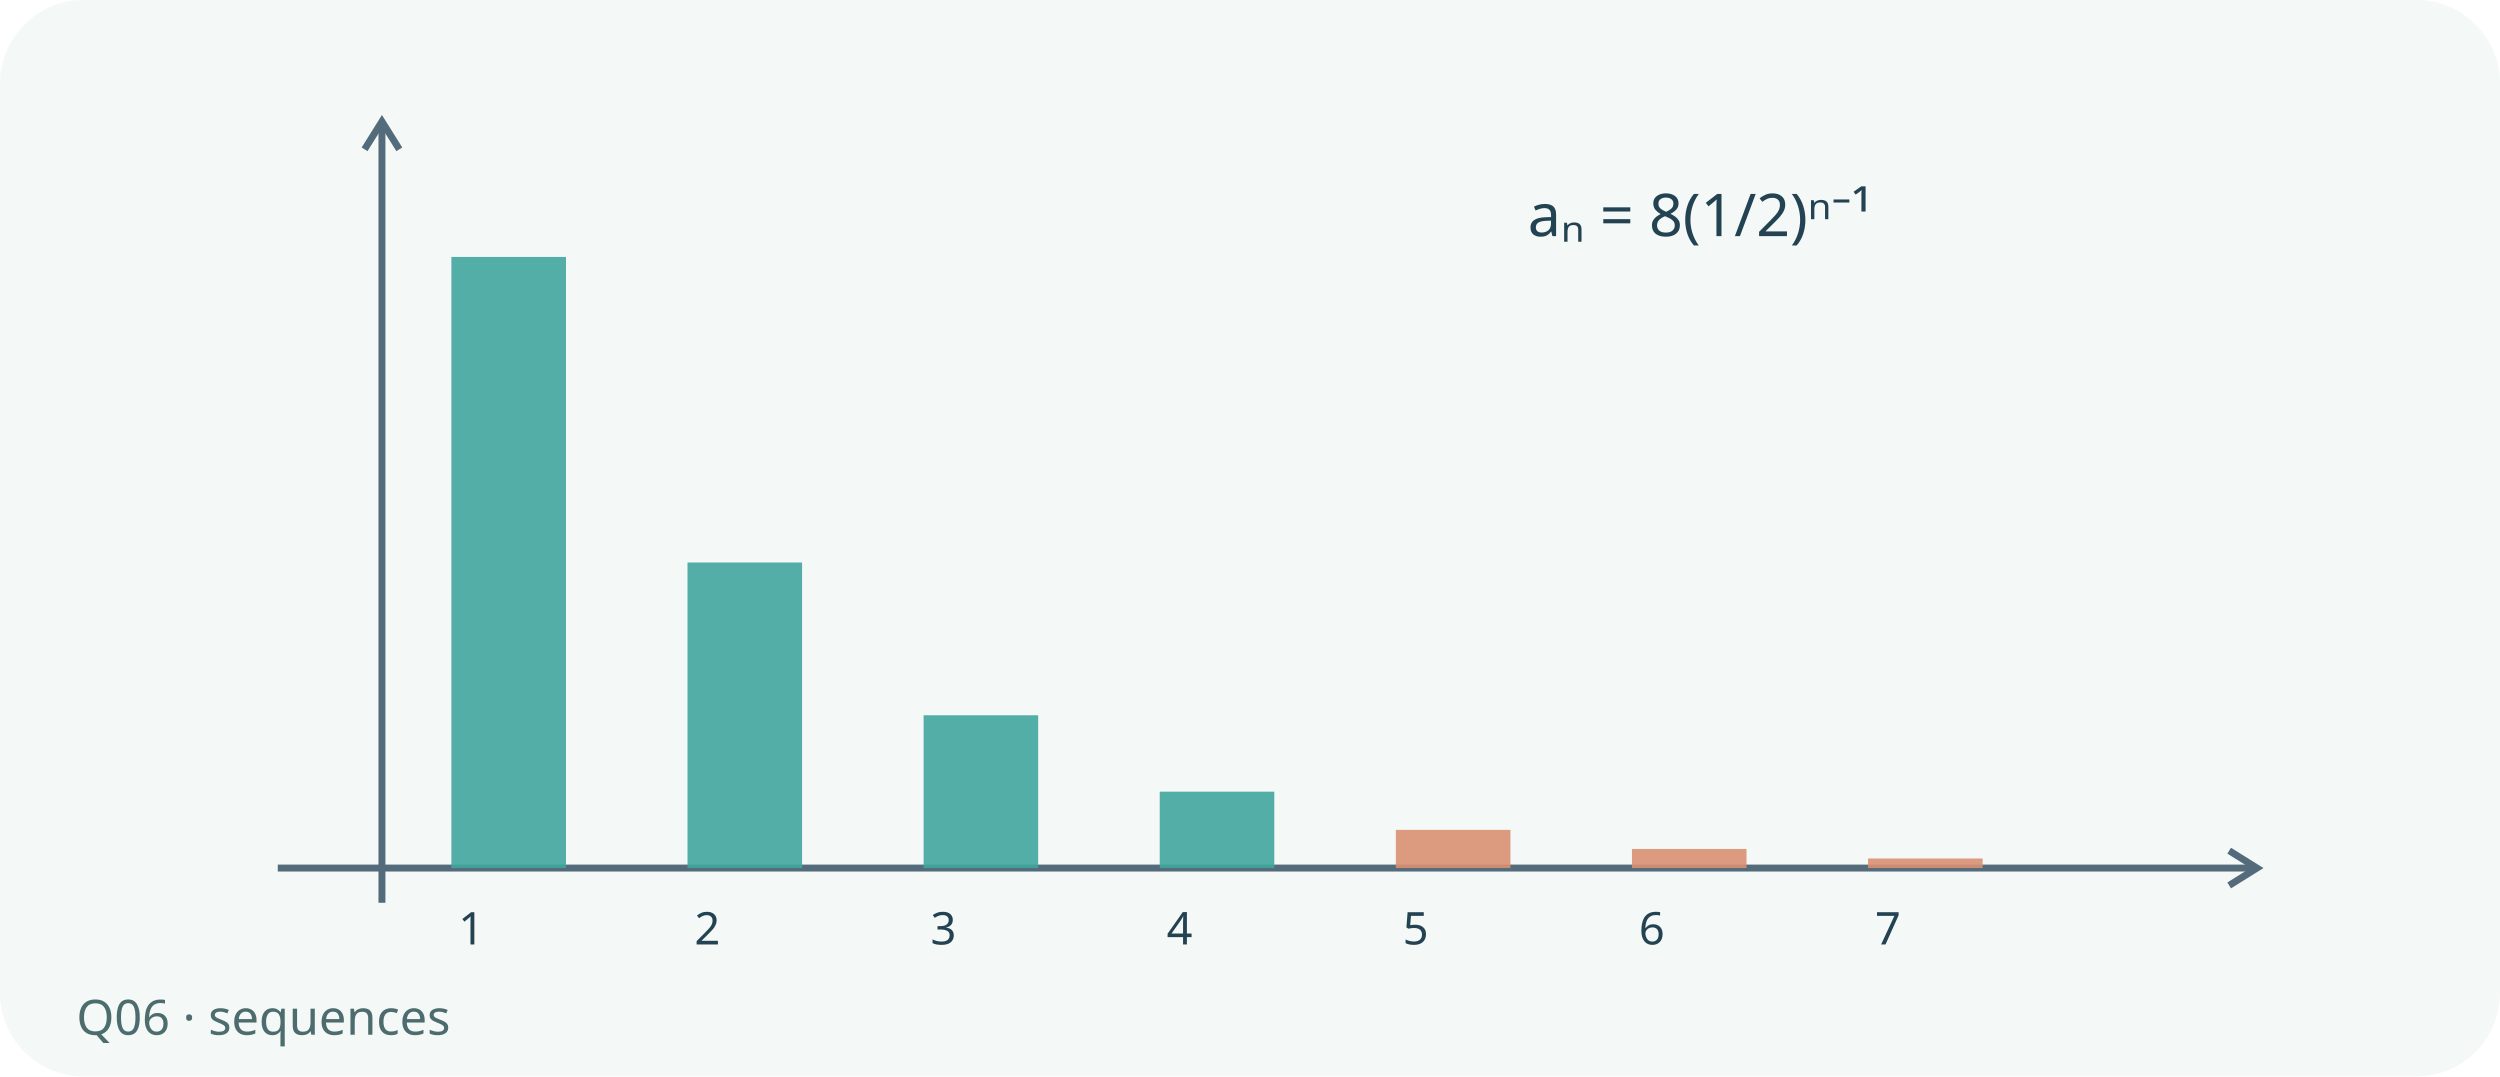
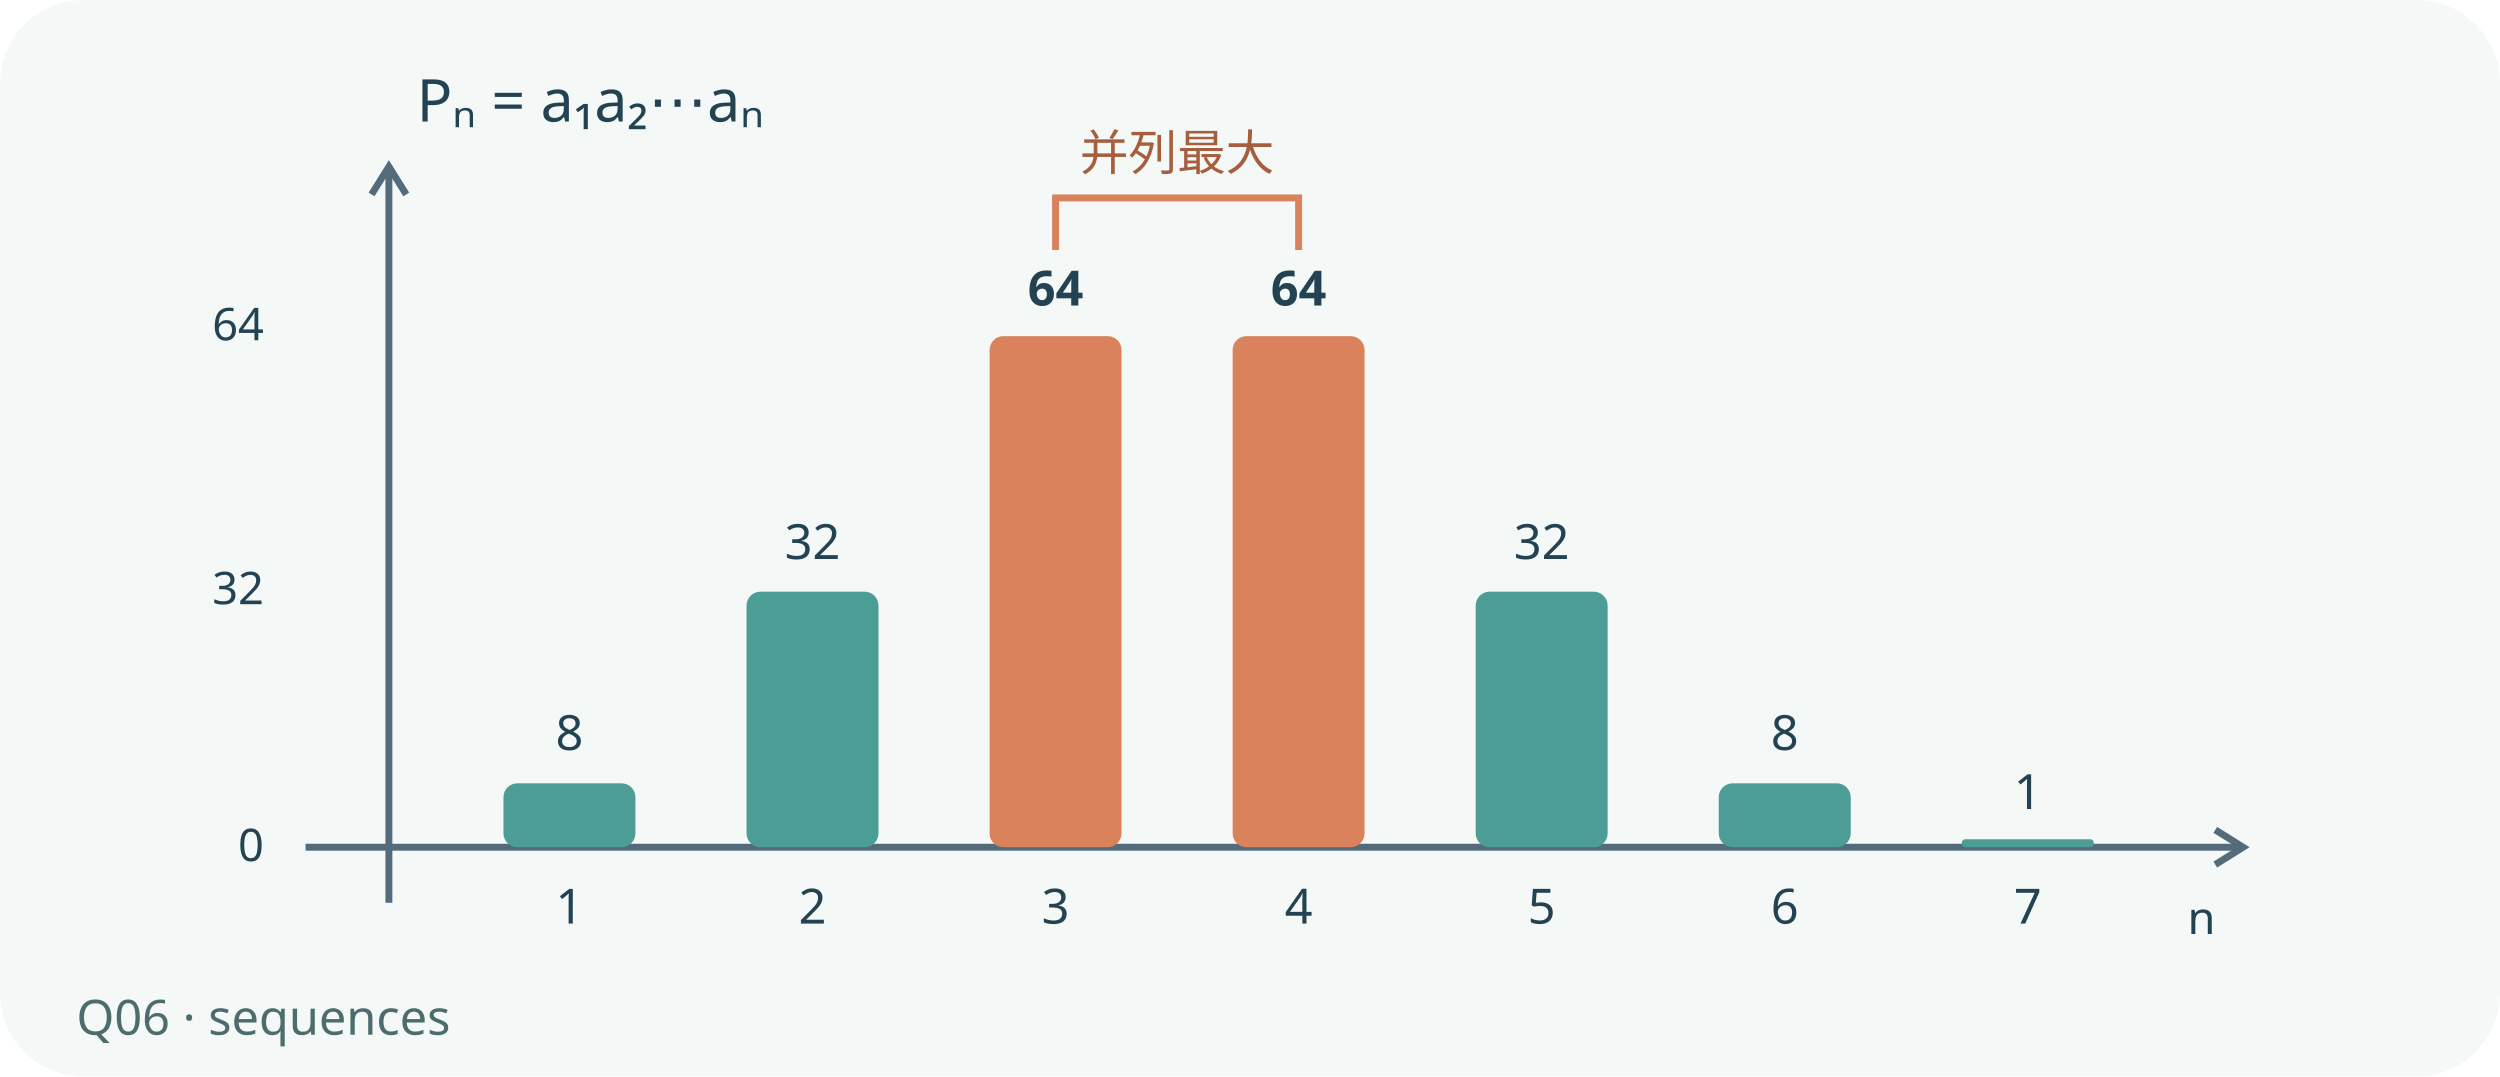
- <svg xmlns="http://www.w3.org/2000/svg" viewBox="0 0 720 310" role="img" aria-label="等比数列前项积先增后减，整数极值落在 n=3 或 n=4">
-   <rect x="0" y="0" width="720" height="310" rx="24" fill="#f4f9f7" />
-   <path d="M80 250H650M110 260V35" stroke="#536b7b" stroke-width="2" />
-   <path d="m642 245 8 5-8 5 M105 43l5-8 5 8" fill="none" stroke="#536b7b" stroke-width="2" />
-   <rect x="130" y="74" width="33" height="176" fill="#40a69f" opacity=".9" />
-   <text x="132" y="272" fill="#234352" font-size="13" font-family="system-ui, sans-serif">1</text>
-   <rect x="198" y="162" width="33" height="88" fill="#40a69f" opacity=".9" />
-   <text x="200" y="272" fill="#234352" font-size="13" font-family="system-ui, sans-serif">2</text>
-   <rect x="266" y="206" width="33" height="44" fill="#40a69f" opacity=".9" />
-   <text x="268" y="272" fill="#234352" font-size="13" font-family="system-ui, sans-serif">3</text>
-   <rect x="334" y="228" width="33" height="22" fill="#40a69f" opacity=".9" />
-   <text x="336" y="272" fill="#234352" font-size="13" font-family="system-ui, sans-serif">4</text>
-   <rect x="402" y="239" width="33" height="11" fill="#d99072" opacity=".9" />
-   <text x="404" y="272" fill="#234352" font-size="13" font-family="system-ui, sans-serif">5</text>
-   <rect x="470" y="244.5" width="33" height="5.5" fill="#d99072" opacity=".9" />
-   <text x="472" y="272" fill="#234352" font-size="13" font-family="system-ui, sans-serif">6</text>
-   <rect x="538" y="247.25" width="33" height="2.75" fill="#d99072" opacity=".9" />
-   <text x="540" y="272" fill="#234352" font-size="13" font-family="system-ui, sans-serif">7</text>
-   <text x="440" y="68" fill="#234352" font-size="17" font-family="system-ui, sans-serif">aₙ = 8(1/2)ⁿ⁻¹</text>
+ <svg xmlns="http://www.w3.org/2000/svg" viewBox="0 0 720 310" role="img" aria-label="前 n 项积 P_n 的离散柱状图，在 n 等于 3 和 4 时达到最大值 64">
+   <rect width="720" height="310" rx="24" fill="#f4f9f7" />
+   <path d="M88 244H646M112 260V48" stroke="#536b7b" stroke-width="2" />
+   <path d="m638 239 8 5-8 5M107 56l5-8 5 8" fill="none" stroke="#536b7b" stroke-width="2" />
+   <g fill="#234352" font-family="system-ui,sans-serif" font-size="13">
+     <text x="76" y="248" text-anchor="end">0</text>
+     <text x="76" y="174" text-anchor="end">32</text>
+     <text x="76" y="98" text-anchor="end">64</text>
+     <text x="630" y="269">n</text>
+     <text x="120" y="35" font-size="17">Pₙ = a₁a₂⋯aₙ</text>
+   </g>
+   <g>
+     <rect x="145" y="225.6" width="38" height="18.4" rx="4" fill="#4b9d96" />
+     <rect x="215" y="170.4" width="38" height="73.6" rx="4" fill="#4b9d96" />
+     <rect x="285" y="96.8" width="38" height="147.2" rx="4" fill="#d9825c" />
+     <rect x="355" y="96.8" width="38" height="147.2" rx="4" fill="#d9825c" />
+     <rect x="425" y="170.4" width="38" height="73.6" rx="4" fill="#4b9d96" />
+     <rect x="495" y="225.6" width="38" height="18.4" rx="4" fill="#4b9d96" />
+     <rect x="565" y="241.7" width="38" height="2.3" rx="1" fill="#4b9d96" />
+   </g>
+   <g fill="#234352" font-family="system-ui,sans-serif" font-size="14" text-anchor="middle">
+     <text x="164" y="216">8</text>
+     <text x="234" y="161">32</text>
+     <text x="304" y="88" font-weight="700">64</text>
+     <text x="374" y="88" font-weight="700">64</text>
+     <text x="444" y="161">32</text>
+     <text x="514" y="216">8</text>
+     <text x="584" y="233">1</text>
+     <text x="164" y="266">1</text>
+     <text x="234" y="266">2</text>
+     <text x="304" y="266">3</text>
+     <text x="374" y="266">4</text>
+     <text x="444" y="266">5</text>
+     <text x="514" y="266">6</text>
+     <text x="584" y="266">7</text>
+   </g>
+   <path d="M304 72V57H374V72" fill="none" stroke="#d9825c" stroke-width="2" />
+   <text x="339" y="49" text-anchor="middle" fill="#a65e3d" font-size="14" font-family="system-ui,sans-serif">并列最大</text>
  <text x="22" y="298" fill="#4d6c6e" font-size="14" font-family="system-ui,sans-serif">Q06 · sequences</text>
</svg>
